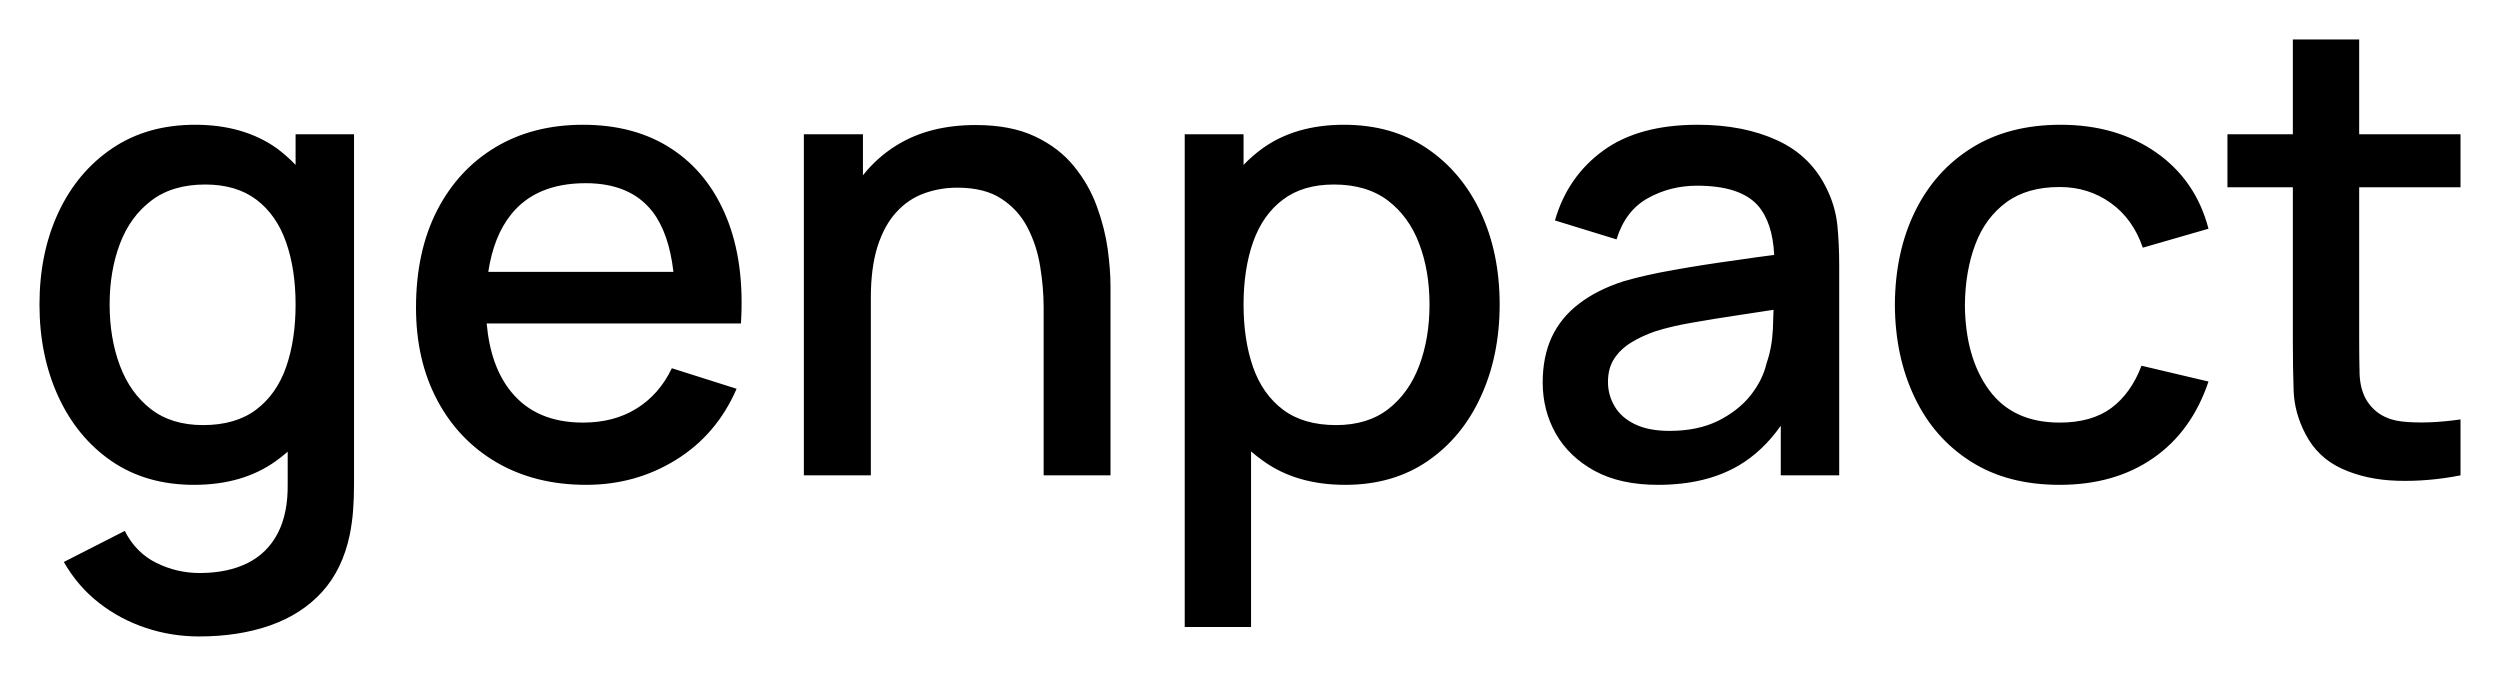
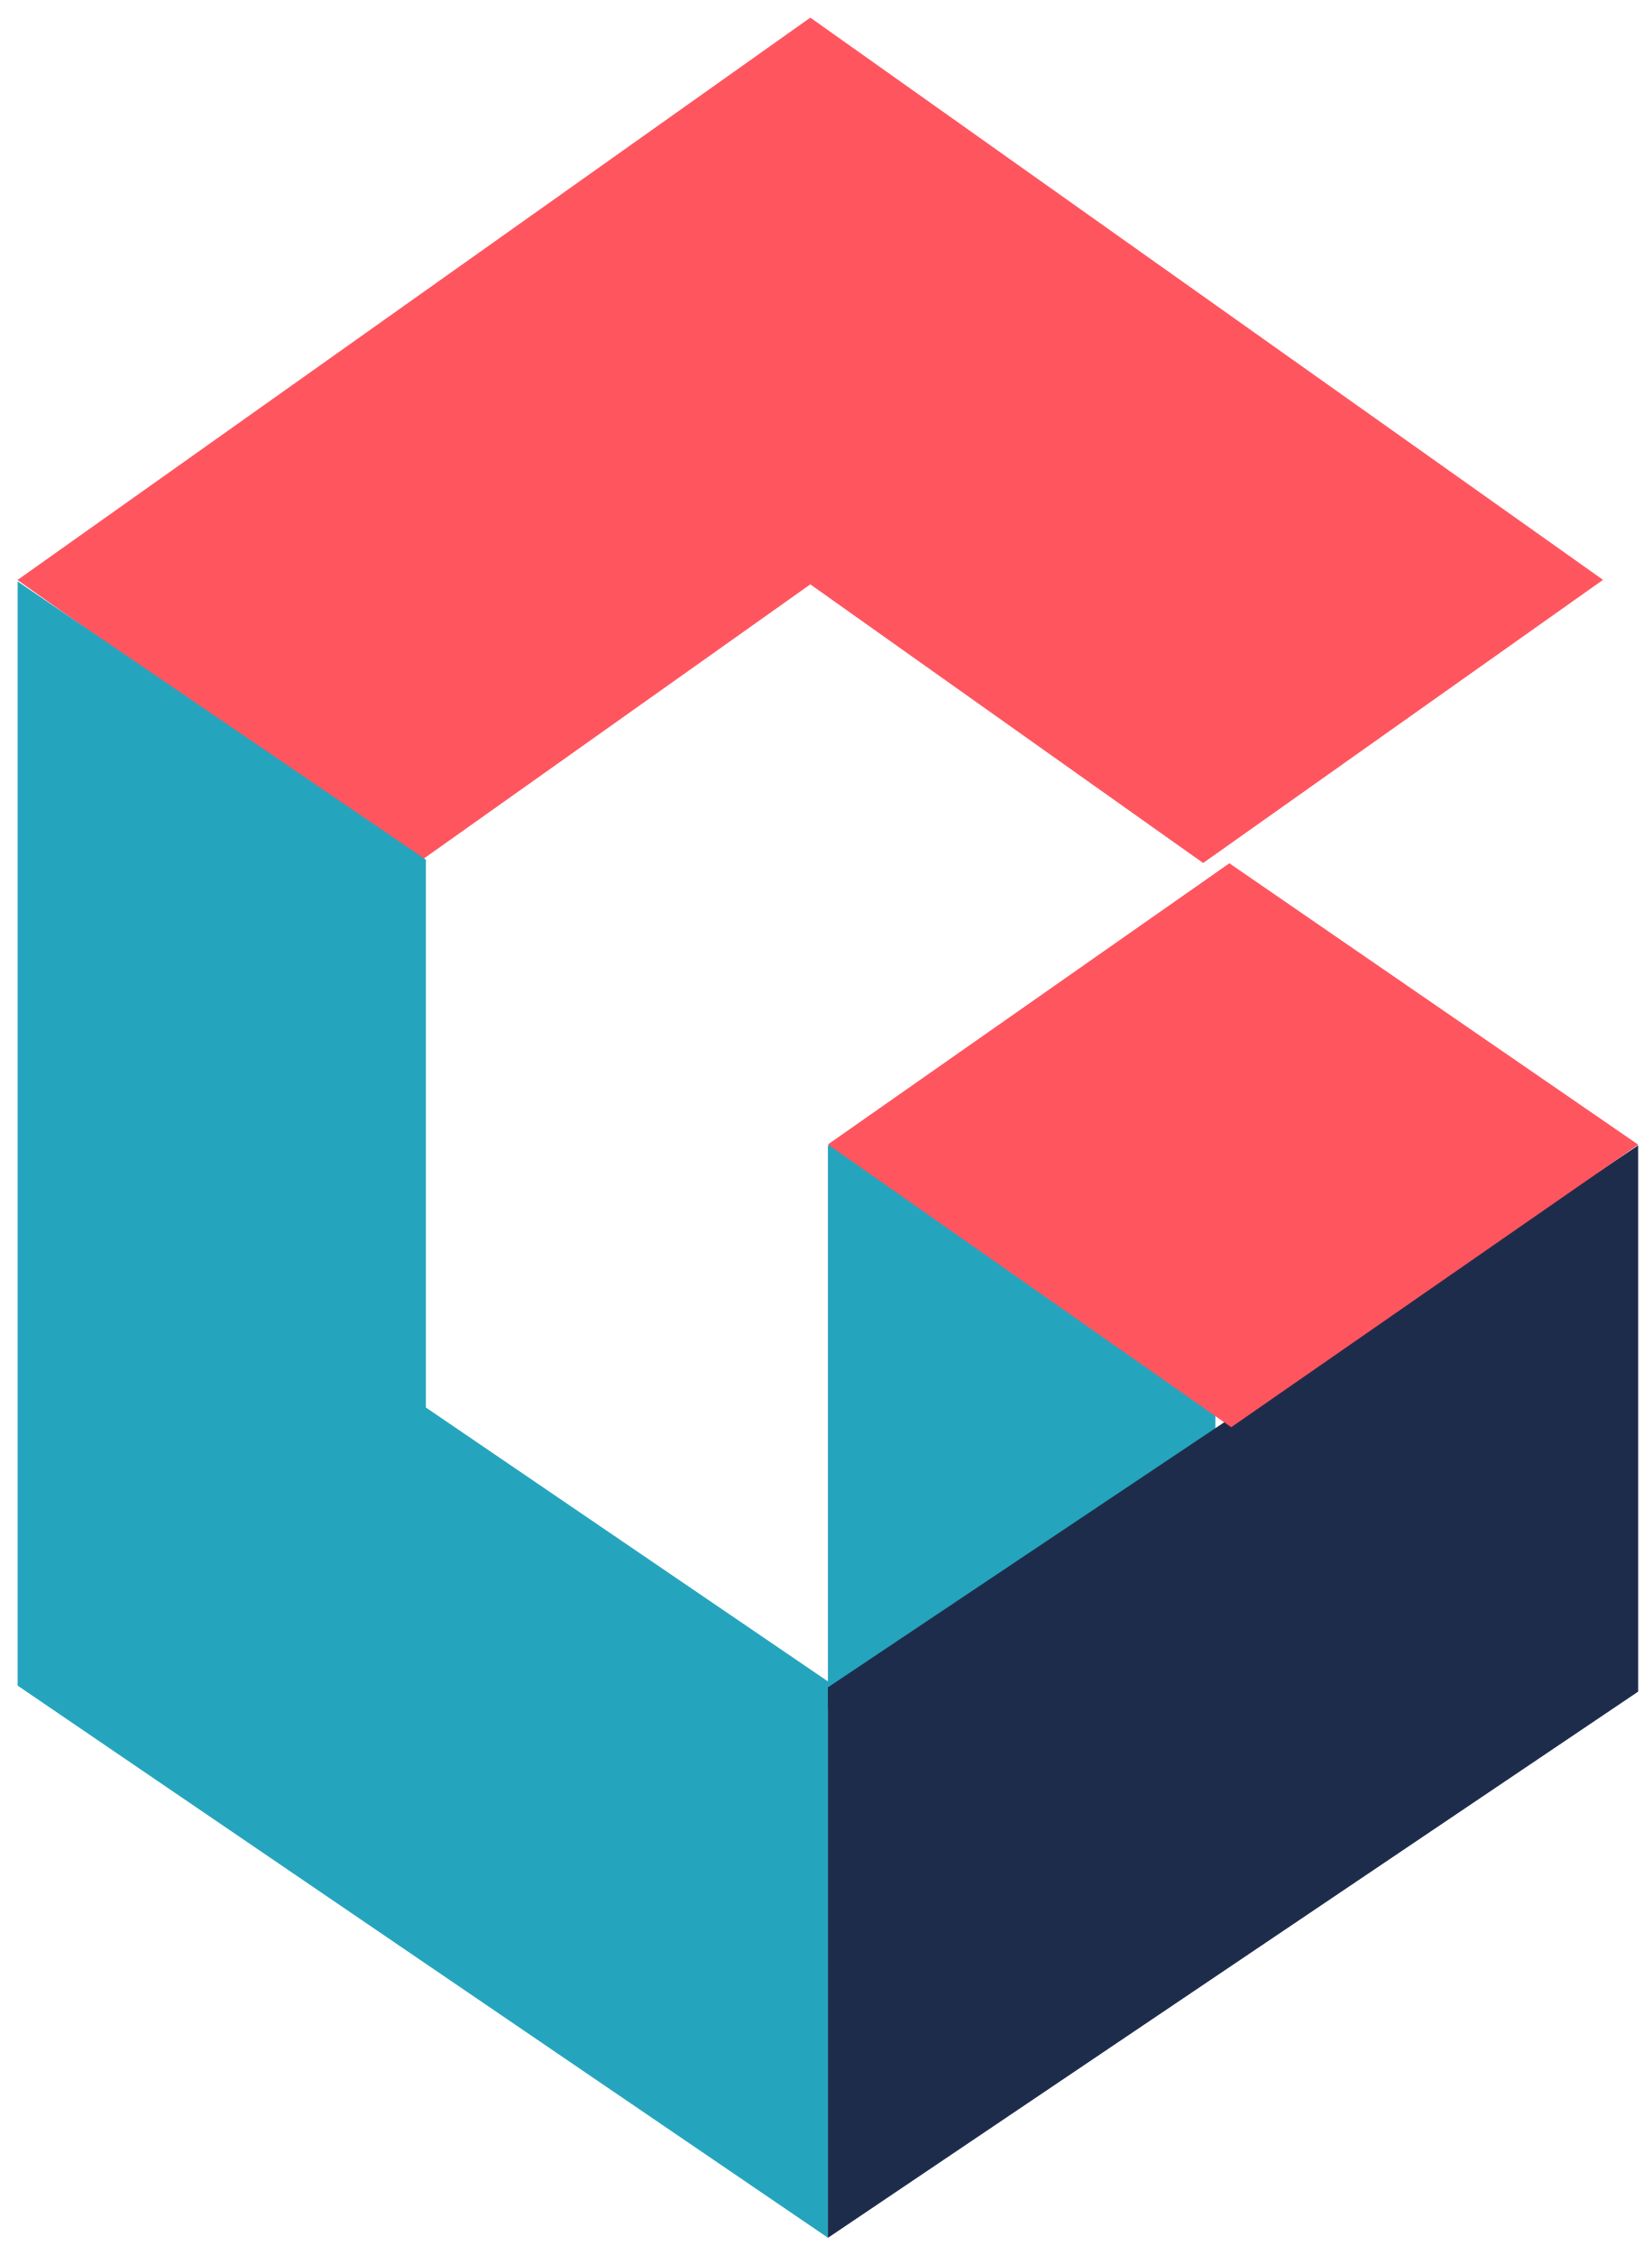
- <svg xmlns="http://www.w3.org/2000/svg" viewBox="-1.08 -36.12 189.96 51.36">
-   <path d="M14.04 12.24Q11.95 12.24 10 11.59Q8.04 10.94 6.43 9.68Q4.82 8.42 3.77 6.58L8.4 4.22Q9.24 5.88 10.8 6.65Q12.36 7.42 14.09 7.42Q16.22 7.42 17.74 6.66Q19.25 5.9 20.03 4.39Q20.81 2.88 20.78 0.65V-1.8Q20.35 -1.42 19.9 -1.1Q17.38 0.72 13.66 0.72Q10.03 0.72 7.4 -1.08Q4.78 -2.88 3.35 -5.99Q1.92 -9.1 1.92 -12.98Q1.92 -16.9 3.36 -19.98Q4.8 -23.06 7.45 -24.85Q10.1 -26.64 13.75 -26.64Q17.42 -26.64 19.94 -24.86Q20.71 -24.29 21.38 -23.59V-25.92H25.82V0.7Q25.82 1.73 25.75 2.66Q25.68 3.6 25.49 4.54Q24.94 7.15 23.39 8.86Q21.84 10.56 19.45 11.4Q17.06 12.24 14.04 12.24ZM14.35 -3.82Q16.82 -3.82 18.38 -4.99Q19.94 -6.17 20.66 -8.23Q21.38 -10.3 21.38 -12.98Q21.38 -15.67 20.65 -17.74Q19.92 -19.8 18.4 -20.95Q16.87 -22.1 14.52 -22.1Q12.02 -22.1 10.42 -20.88Q8.81 -19.66 8.03 -17.59Q7.25 -15.53 7.25 -12.98Q7.25 -10.42 8.03 -8.34Q8.81 -6.26 10.38 -5.04Q11.95 -3.82 14.35 -3.82ZM43.46 0.72Q39.6 0.72 36.68 -0.97Q33.77 -2.66 32.15 -5.7Q30.53 -8.74 30.53 -12.74Q30.53 -16.99 32.12 -20.11Q33.72 -23.23 36.58 -24.94Q39.43 -26.64 43.22 -26.64Q47.18 -26.64 49.97 -24.8Q52.75 -22.97 54.13 -19.58Q55.51 -16.2 55.22 -11.54H35.9Q36.19 -8.28 37.75 -6.36Q39.65 -4.01 43.22 -4.01Q45.58 -4.01 47.29 -5.08Q49.01 -6.14 49.97 -8.14L54.89 -6.58Q53.38 -3.1 50.3 -1.19Q47.23 0.72 43.46 0.72ZM50.09 -15.46Q49.75 -18.41 48.5 -20.04Q46.82 -22.2 43.42 -22.2Q39.65 -22.2 37.75 -19.82Q36.43 -18.17 36.02 -15.46ZM78.22 0V-12.74Q78.22 -14.26 77.96 -15.85Q77.71 -17.45 77 -18.82Q76.3 -20.18 75.01 -21.02Q73.73 -21.86 71.66 -21.86Q70.32 -21.86 69.12 -21.42Q67.92 -20.98 67.02 -19.99Q66.12 -19.01 65.6 -17.4Q65.09 -15.79 65.09 -13.49V0H60V-25.92H64.49V-22.8Q65.57 -24.17 67.08 -25.1Q69.55 -26.62 73.06 -26.62Q75.74 -26.62 77.57 -25.75Q79.39 -24.89 80.53 -23.48Q81.67 -22.08 82.27 -20.42Q82.87 -18.77 83.09 -17.18Q83.3 -15.6 83.3 -14.4V0ZM101.14 0.72Q97.42 0.72 94.9 -1.1Q94.42 -1.44 93.98 -1.82V11.52H88.94V-25.92H93.41V-23.59Q94.08 -24.29 94.87 -24.86Q97.37 -26.64 101.04 -26.64Q104.69 -26.64 107.34 -24.85Q109.99 -23.06 111.43 -19.98Q112.87 -16.9 112.87 -12.98Q112.87 -9.1 111.44 -5.99Q110.02 -2.88 107.39 -1.08Q104.76 0.72 101.14 0.72ZM100.44 -3.82Q102.84 -3.82 104.41 -5.04Q105.98 -6.26 106.76 -8.34Q107.54 -10.42 107.54 -12.98Q107.54 -15.53 106.76 -17.59Q105.98 -19.66 104.38 -20.88Q102.77 -22.1 100.27 -22.1Q97.92 -22.1 96.4 -20.95Q94.87 -19.8 94.14 -17.74Q93.41 -15.67 93.41 -12.98Q93.41 -10.3 94.13 -8.23Q94.85 -6.17 96.41 -4.99Q97.97 -3.82 100.44 -3.82ZM124.9 0.72Q122.02 0.72 120.07 -0.35Q118.13 -1.42 117.13 -3.18Q116.14 -4.94 116.14 -7.06Q116.14 -9.02 116.83 -10.51Q117.53 -12 118.9 -13.04Q120.26 -14.09 122.26 -14.74Q123.98 -15.24 126.17 -15.62Q128.35 -16.01 130.78 -16.34Q132.24 -16.56 133.73 -16.75Q133.61 -19.25 132.46 -20.54Q131.11 -22.01 127.87 -22.01Q125.83 -22.01 124.13 -21.06Q122.42 -20.11 121.75 -17.93L117.07 -19.37Q118.03 -22.7 120.73 -24.67Q123.43 -26.64 127.92 -26.64Q131.4 -26.64 133.98 -25.45Q136.56 -24.26 137.76 -21.7Q138.38 -20.42 138.53 -19.01Q138.67 -17.59 138.67 -15.96V0H134.23V-3.77Q132.86 -1.82 131.02 -0.74Q128.52 0.72 124.9 0.72ZM125.78 -3.38Q127.92 -3.38 129.46 -4.14Q130.99 -4.9 131.93 -6.07Q132.86 -7.25 133.15 -8.52Q133.56 -9.67 133.63 -11.11Q133.66 -11.93 133.68 -12.58Q132.24 -12.36 130.99 -12.17Q129.05 -11.88 127.48 -11.6Q125.9 -11.33 124.68 -10.94Q123.65 -10.58 122.84 -10.08Q122.04 -9.58 121.57 -8.86Q121.1 -8.14 121.1 -7.1Q121.1 -6.1 121.61 -5.24Q122.11 -4.39 123.14 -3.89Q124.18 -3.38 125.78 -3.38ZM155.42 0.72Q151.44 0.72 148.66 -1.06Q145.87 -2.83 144.4 -5.93Q142.92 -9.02 142.9 -12.96Q142.92 -16.97 144.43 -20.05Q145.94 -23.14 148.75 -24.89Q151.56 -26.64 155.5 -26.64Q159.74 -26.64 162.76 -24.53Q165.77 -22.42 166.73 -18.74L161.74 -17.3Q160.99 -19.49 159.3 -20.7Q157.61 -21.91 155.42 -21.91Q152.95 -21.91 151.37 -20.75Q149.78 -19.58 149.02 -17.57Q148.25 -15.55 148.22 -12.96Q148.25 -8.95 150.06 -6.48Q151.87 -4.01 155.42 -4.01Q157.85 -4.01 159.35 -5.12Q160.85 -6.24 161.64 -8.33L166.73 -7.13Q165.46 -3.34 162.53 -1.31Q159.6 0.72 155.42 0.72ZM185.88 0Q183.43 0.48 181.08 0.41Q178.73 0.34 176.88 -0.5Q175.03 -1.34 174.1 -3.14Q173.26 -4.75 173.2 -6.42Q173.14 -8.09 173.14 -10.2V-21.89H168.17V-25.92H173.14V-33.12H178.18V-25.92H185.88V-21.89H178.18V-10.44Q178.18 -8.88 178.21 -7.73Q178.25 -6.58 178.7 -5.78Q179.57 -4.3 181.45 -4.09Q183.34 -3.89 185.88 -4.25Z" fill="#000" />
+ <svg xmlns="http://www.w3.org/2000/svg" viewBox="0 0 12.4 16.93">
+   <g transform="translate(-102.7339,-235.4844)">
+     <g transform="translate(0.1322915,-0.1322883)">
+       <path d="m 114.64,239.97 -3.003,2.126 -2.95,-2.092 -2.954,2.095 -3,-2.128 5.954,-4.222 5.953,4.221" style="fill:#ff555f;fill-rule:evenodd" />
+       <path d="m 105.8,246.184 v -4.113 l -3.066,-2.089 v 8.29 l 6.085,4.145 v -4.177 l -3.019,-2.056 m 3.019,2.265 h 2.91 v -4.233 h -2.91 z" style="fill:#25a5bd;fill-rule:evenodd" />
+       <path d="m 108.819,252.418 6.085,-4.101 v -4.101 l -6.085,4.069 v 4.133" style="fill:#1e2c4c;fill-rule:evenodd" />
+       <path d="m 111.848,246.332 -3.029,-2.123 3.015,-2.111 3.071,2.113 -3.056,2.12" style="fill:#ff555f;fill-rule:evenodd" />
+     </g>
+   </g>
</svg>
